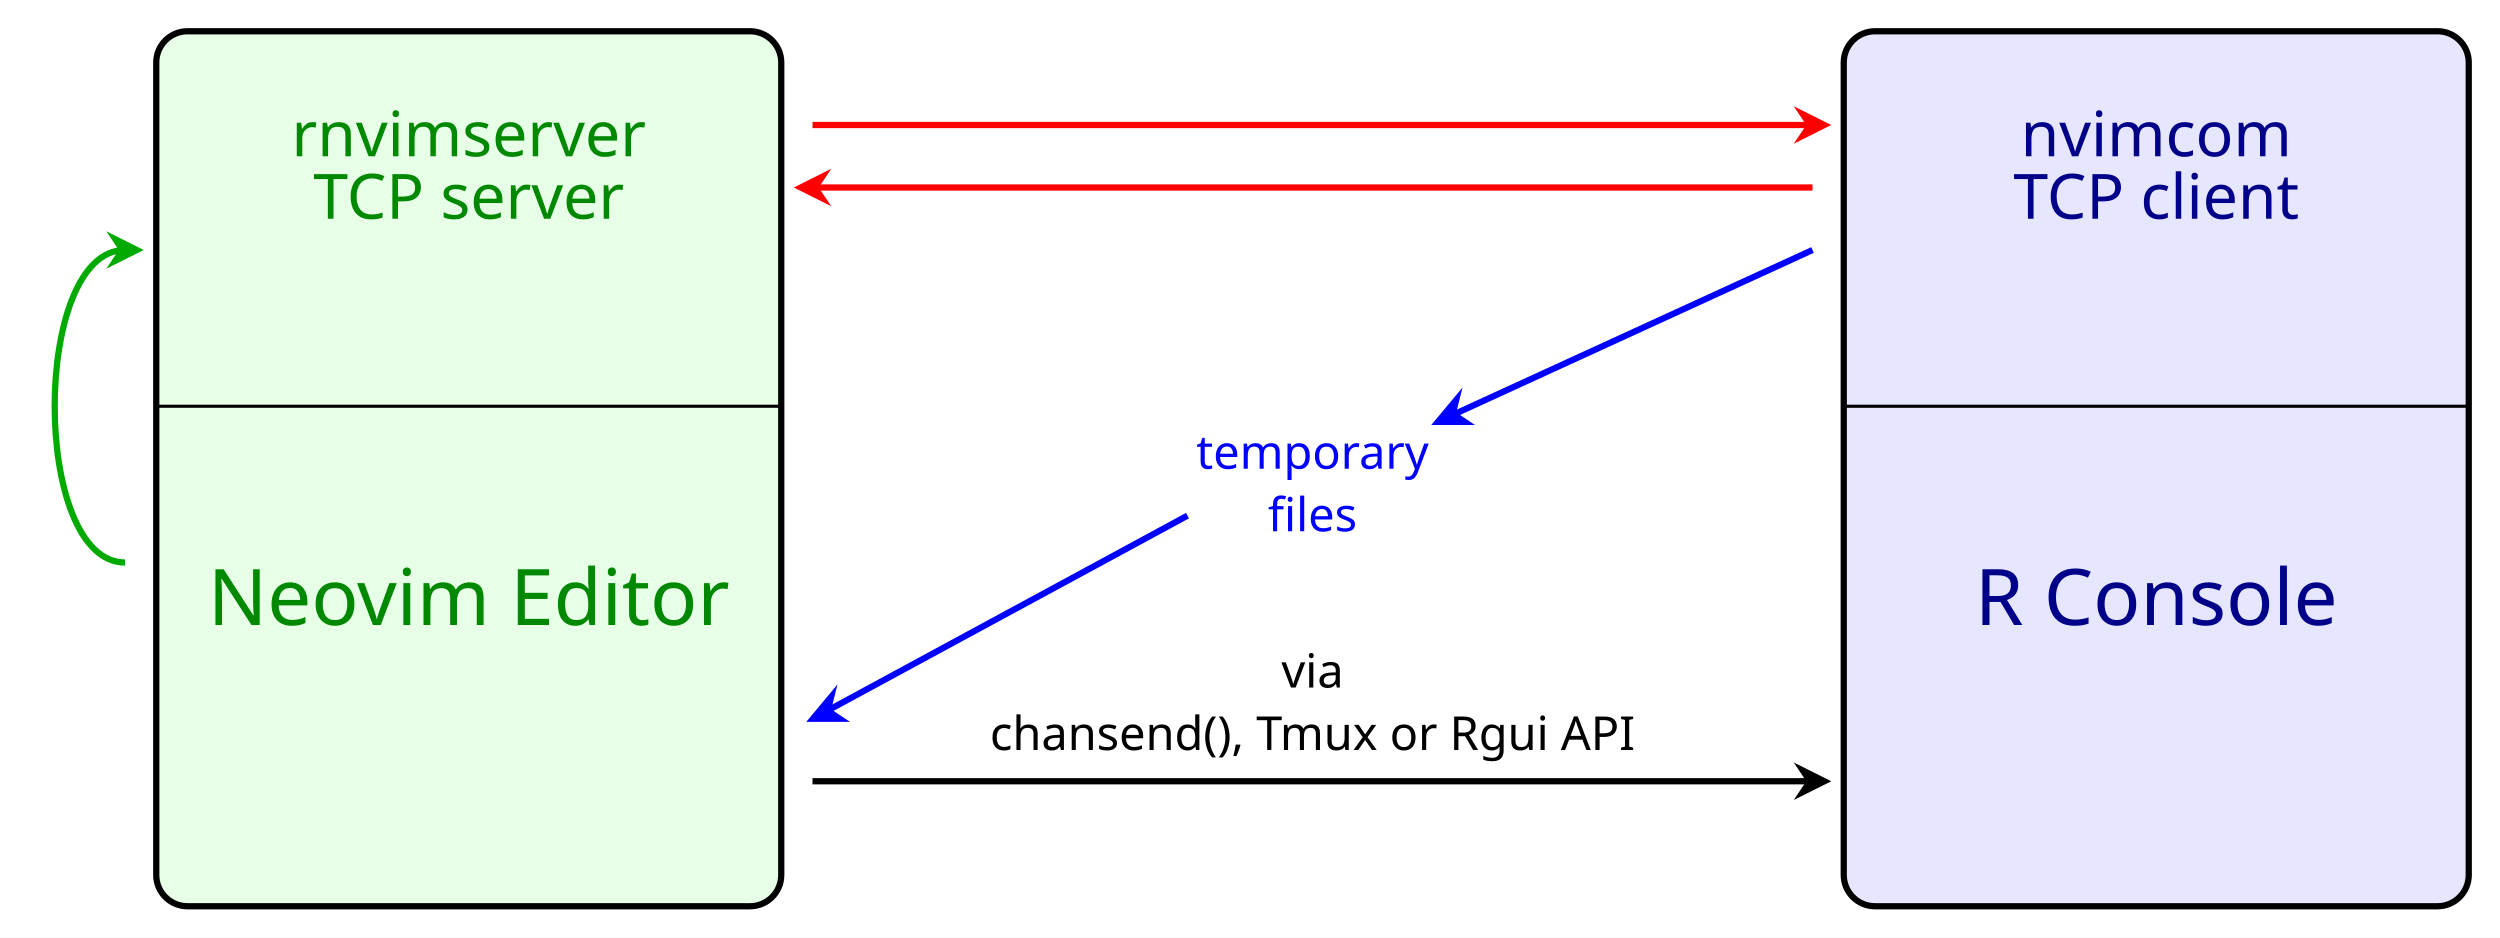
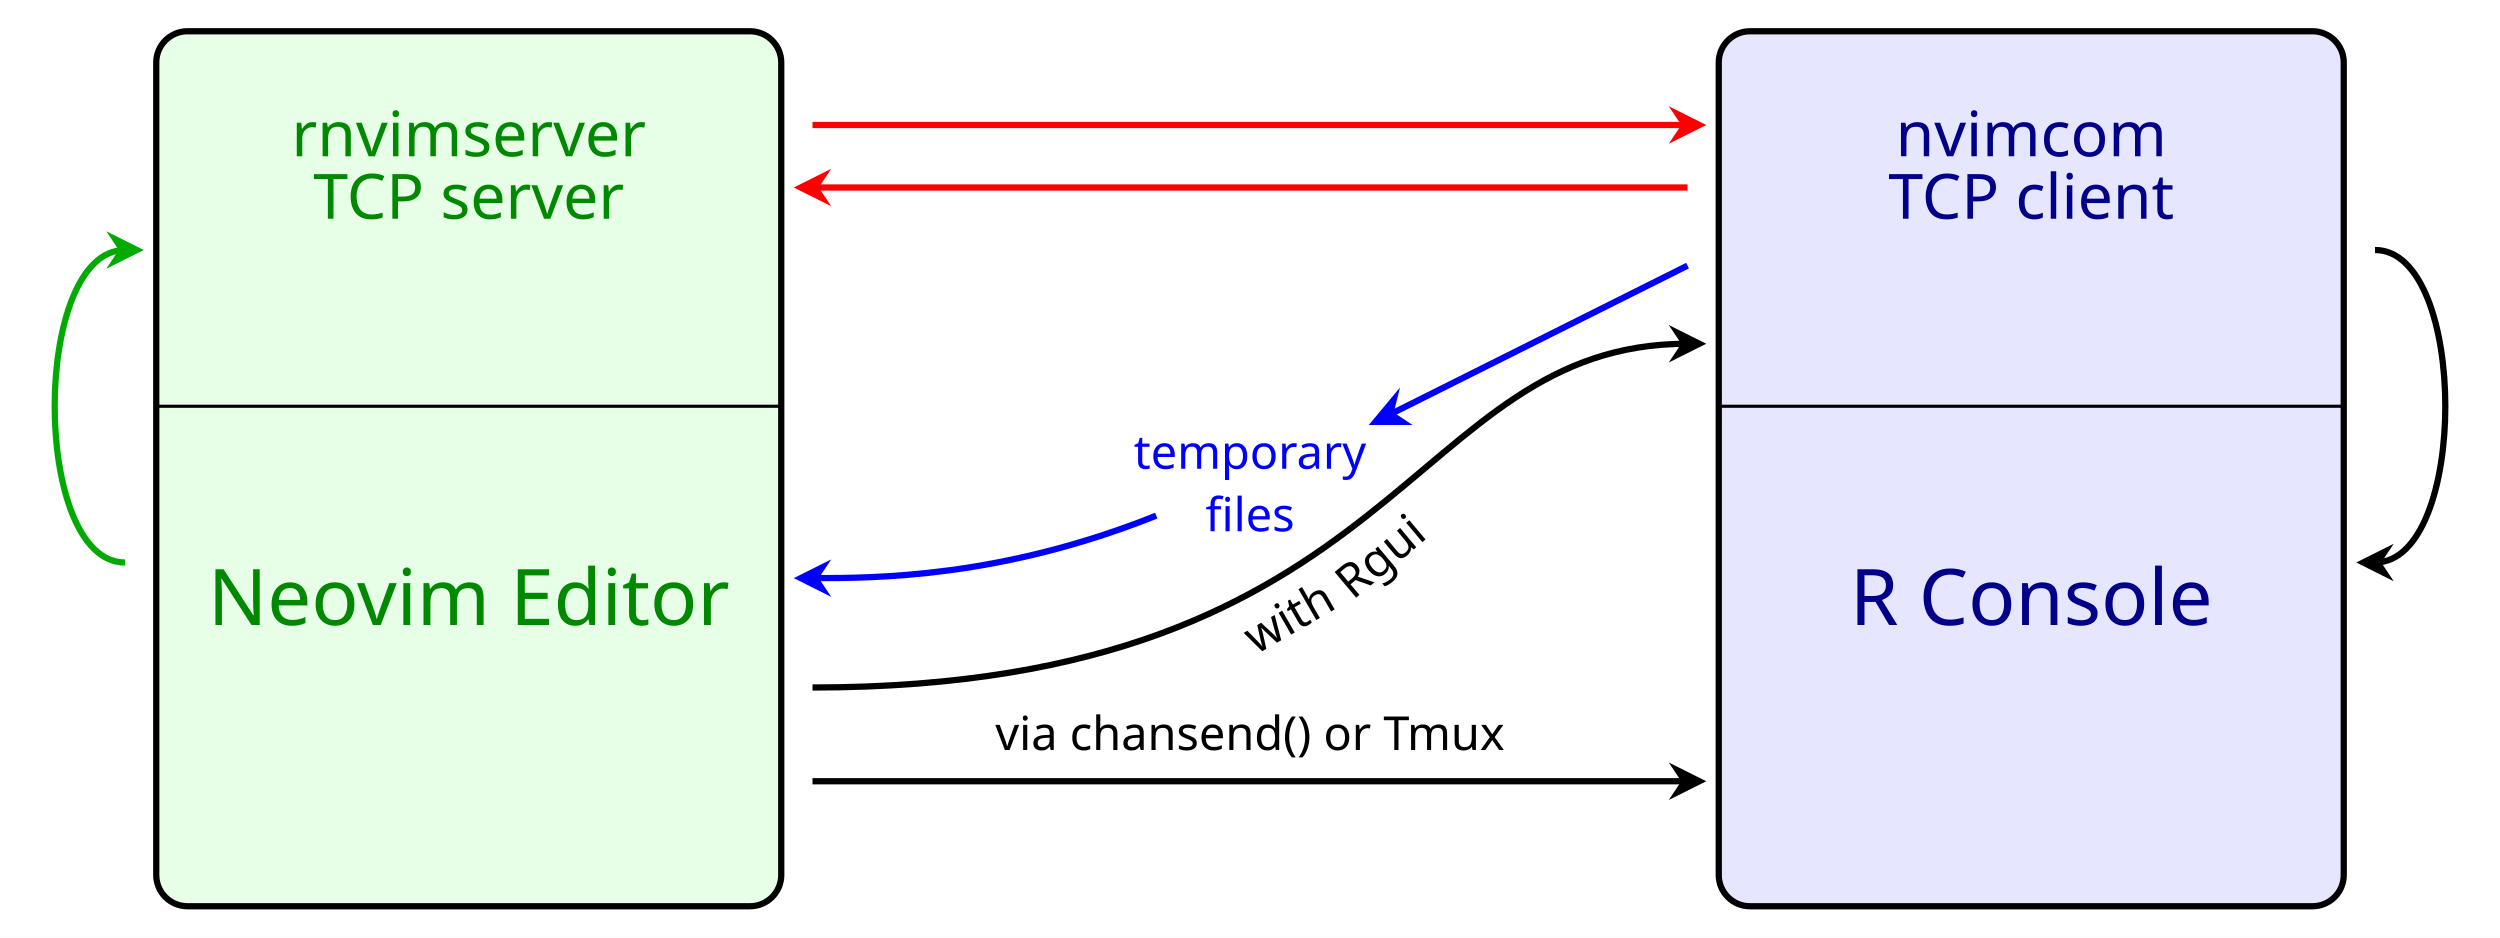
<svg xmlns="http://www.w3.org/2000/svg" height="300" width="800">
  <rect width="800" height="300" x="0" y="0" rx="0" ry="0" fill="#ffffff" />
  <rect width="200" height="280" x="50" y="10" rx="10" ry="10" fill="#e6ffe6" stroke-width="2" stroke="black" />
  <path d="M 50,130 L 250,130" stroke-width="1" stroke="black" />
-   <rect width="200" height="280" x="590" y="10" rx="10" ry="10" fill="#e6e6ff" stroke-width="2" stroke="black" />
-   <path d="M 590,130 L 790,130" stroke-width="1" stroke="black" />
+   <rect width="200" height="280" x="550" y="10" rx="10" ry="10" fill="#e6e6ff" stroke-width="2" stroke="black" />
+   <path d="M 550,130 L 750,130" stroke-width="1" stroke="black" />
  <path d="M 40,180  c -30,0 -30,-100  0,-100" stroke-width="2" stroke="#00aa00" fill="none" />
  <path d="M 42,78 l -8,-4 l 4,6, -4,6 12,-6" fill="#00aa00" stroke="none" />
-   <path d="M 260,40  L 580,40" stroke-width="2" stroke="red" fill="none" />
-   <path d="M 582,38 l -8,-4 l 4,6, -4,6 12,-6" fill="red" stroke="none" />
-   <path d="M 260,60  L 580,60" stroke-width="2" stroke="red" fill="none" />
+   <path d="M 760,180  c 30,0 30,-100  0,-100" stroke-width="2" stroke="black" fill="none" />
+   <path d="M 758,182 l 8,4 l -4,-6, 4,-6 -12,6" fill="black" stroke="none" />
+   <path d="M 260,40 L 540,40" stroke-width="2" stroke="red" fill="none" />
+   <path d="M 542,38 l -8,-4 l 4,6, -4,6 12,-6" fill="red" stroke="none" />
+   <path d="M 260,60 L 540,60" stroke-width="2" stroke="red" fill="none" />
  <path d="M 258,62 l 8,4 l -4,-6, 4,-6 -12,6" fill="red" stroke="none" />
-   <path d="M 260,250  L 580,250" stroke-width="2" stroke="black" fill="none" />
-   <path d="M 582,248 l -8,-4 l 4,6, -4,6 12,-6" fill="black" stroke="none" />
-   <path d="M 260,230  L 380,165" stroke-width="2" stroke="blue" fill="none" />
-   <path d="M 258,231 l 14,0 l -6,-4, 2,-8 z" fill="blue" stroke="none" />
-   <path d="M 460,135  L 580,80" stroke-width="2" stroke="blue" fill="none" />
-   <path d="M 458,136 l 14,0 l -6,-4, 2,-8 z" fill="blue" stroke="none" />
+   <path d="M 260,250 L 540,250" stroke-width="2" stroke="black" fill="none" />
+   <path d="M 542,248 l -8,-4 l 4,6, -4,6 12,-6" fill="black" stroke="none" />
+   <path d="M 260,220 C 450,220 450,110 540,110" stroke-width="2" stroke="black" fill="none" />
+   <path d="M 542,108 l -8,-4 l 4,6, -4,6 12,-6" fill="black" stroke="none" />
+   <path d="M 260,185 C 280,185 320,185 370,165" stroke-width="2" stroke="blue" fill="none" />
+   <path d="M 258,187 l 8,4 l -4,-6, 4,-6 -12,6" fill="blue" stroke="none" />
+   <path d="M 440,135 L 540,85" stroke-width="2" stroke="blue" fill="none" />
+   <path d="M 438,136 l 14,0 l -6,-4, 2,-8 z" fill="blue" stroke="none" />
  <g font-size="20" font-family="sans-serif" fill="#008800" text-anchor="middle">
    <text x="150" y="50">rnvimserver</text>
    <text x="150" y="70">TCP server</text>
  </g>
  <g font-size="25" font-family="sans-serif" fill="#008800" text-anchor="middle">
    <text x="150" y="200">Neovim Editor</text>
  </g>
  <g font-size="20" font-family="sans-serif" fill="#000088" text-anchor="middle">
-     <text x="690" y="50">nvimcom</text>
-     <text x="690" y="70">TCP client</text>
+     <text x="650" y="50">nvimcom</text>
+     <text x="650" y="70">TCP client</text>
  </g>
  <g font-size="25" font-family="sans-serif" fill="#000088" text-anchor="middle">
-     <text x="690" y="200">R Console</text>
+     <text x="650" y="200">R Console</text>
  </g>
  <g font-size="15" font-family="sans-serif" fill="blue" text-anchor="middle">
-     <text x="420" y="150">temporary</text>
-     <text x="420" y="170">files</text>
+     <text x="400" y="150">temporary</text>
+     <text x="400" y="170">files</text>
  </g>
  <g font-size="15" font-family="sans-serif" fill="black" text-anchor="middle">
-     <text x="420" y="220">via</text>
-     <text x="420" y="240">chansend(), Tmux or Rgui API</text>
+     <text x="400" y="240">via chansend() or Tmux</text>
+     <text x="415" y="202" transform="rotate(-30, 415, 202)">with</text>
+     <text x="445" y="182" transform="rotate(-40, 445, 182)">Rgui</text>
  </g>
</svg>
